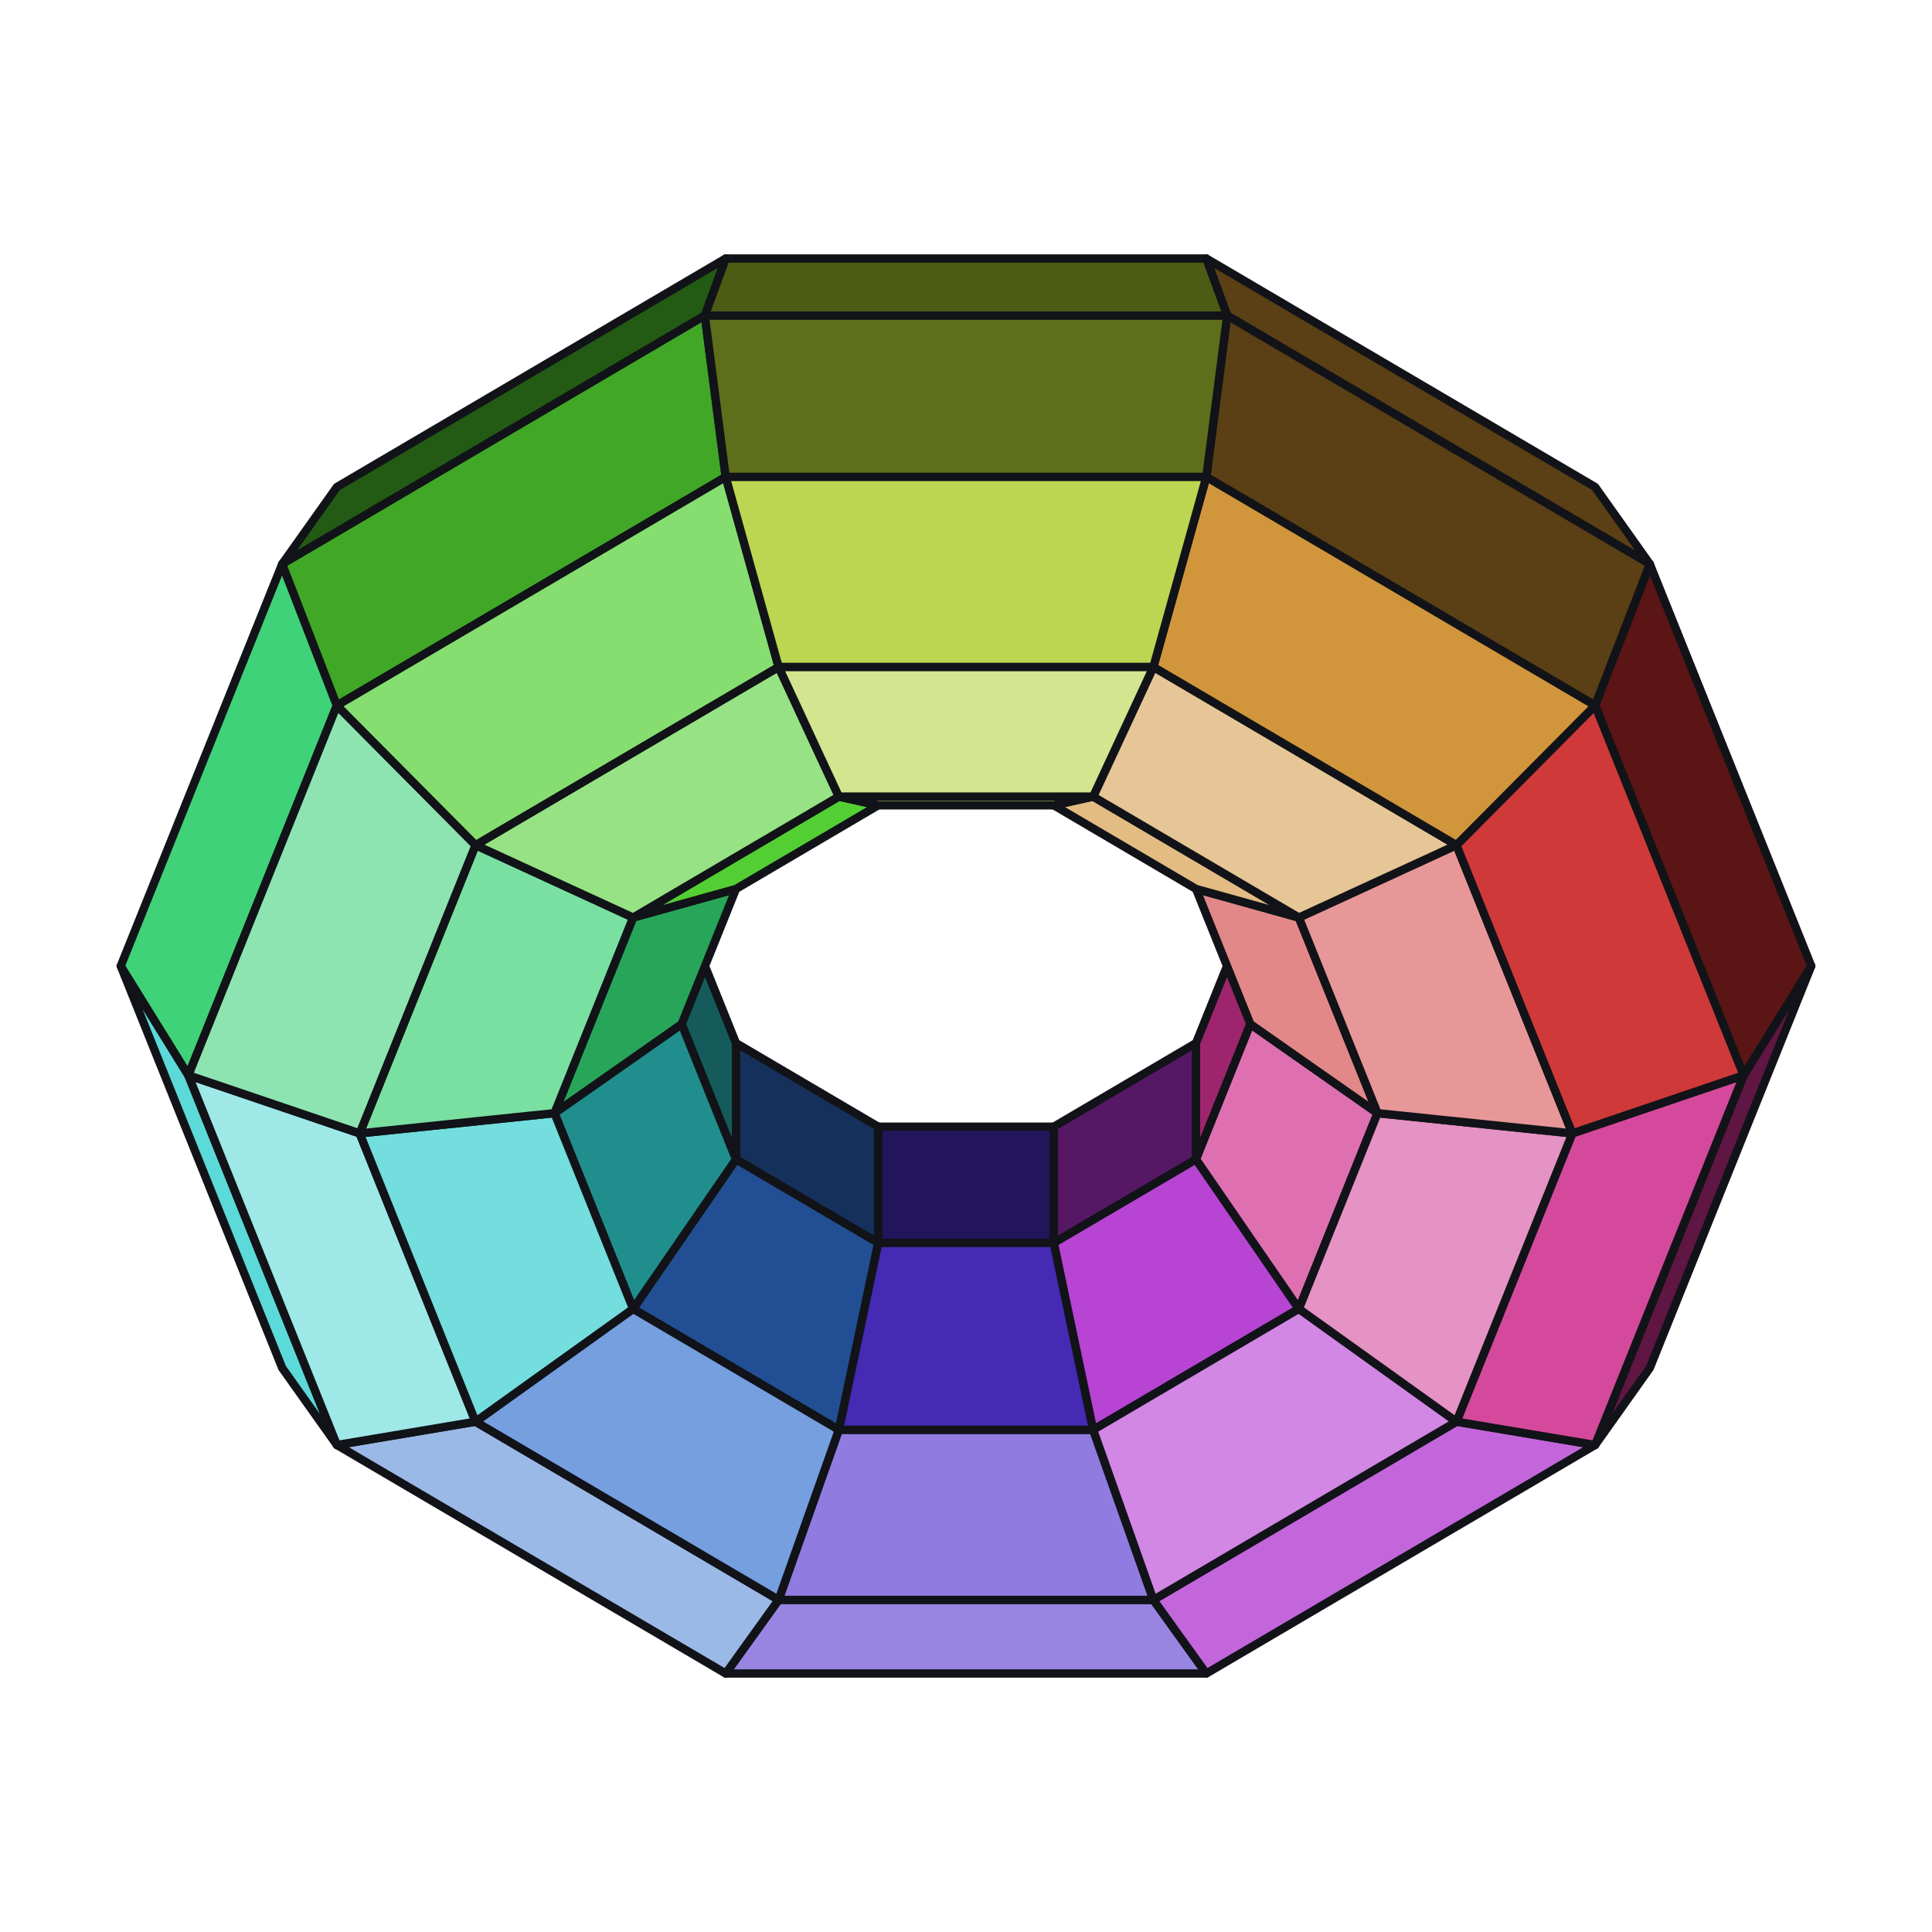
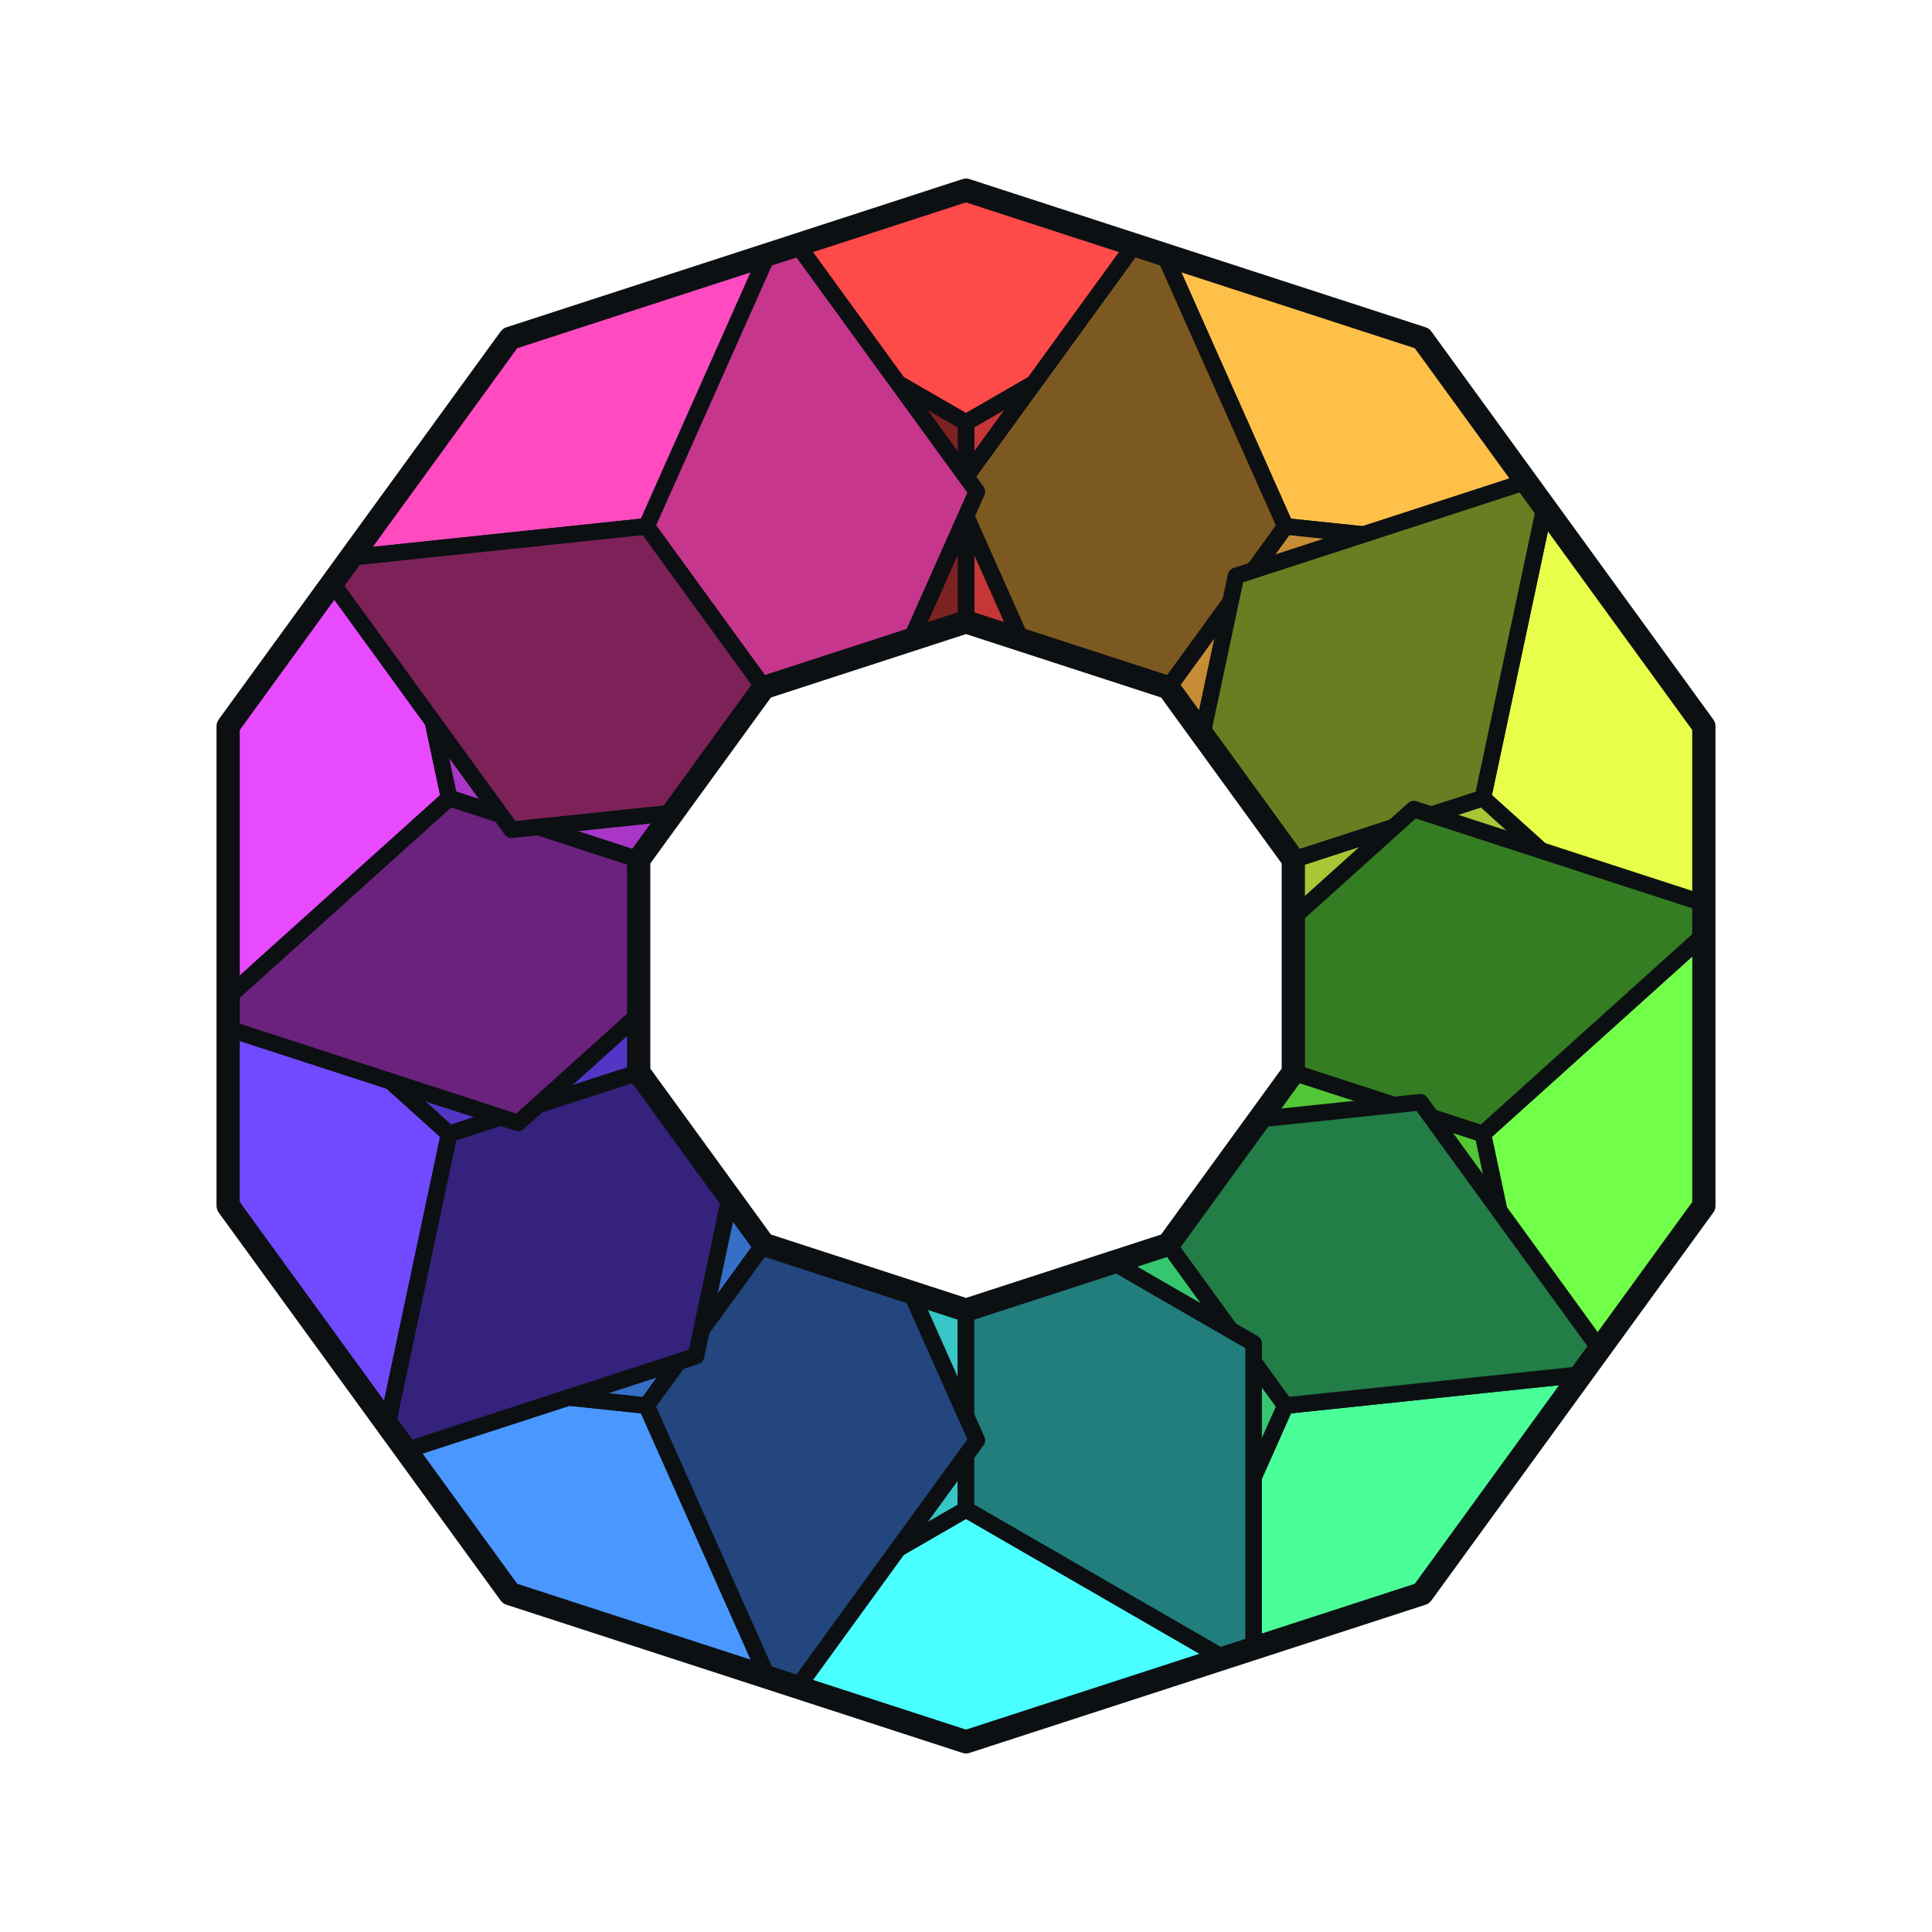
<svg xmlns="http://www.w3.org/2000/svg" viewBox="0 0 256 256" width="256" height="256">
-   <polygon points="96.16,221.75 159.84,221.75 152.83,211.99 103.17,211.99" fill="#9885e2" stroke="#111318" stroke-width="1.1" stroke-linejoin="round" />
-   <polygon points="116.36,164.69 139.64,164.69 139.64,149.29 116.36,149.29" fill="#23155b" stroke="#111318" stroke-width="1.1" stroke-linejoin="round" />
-   <polygon points="139.64,164.69 158.48,153.62 158.48,138.21 139.64,149.29" fill="#561865" stroke="#111318" stroke-width="1.1" stroke-linejoin="round" />
-   <polygon points="97.52,153.62 116.36,164.69 116.36,149.29 97.52,138.21" fill="#15315b" stroke="#111318" stroke-width="1.1" stroke-linejoin="round" />
-   <polygon points="159.84,221.75 211.36,191.47 192.99,188.38 152.83,211.99" fill="#c466db" stroke="#111318" stroke-width="1.1" stroke-linejoin="round" />
-   <polygon points="44.64,191.47 96.16,221.75 103.17,211.99 63.01,188.38" fill="#9bb9e7" stroke="#111318" stroke-width="1.1" stroke-linejoin="round" />
-   <polygon points="103.17,211.99 152.83,211.99 144.85,189.46 111.15,189.46" fill="#907ce0" stroke="#111318" stroke-width="1.1" stroke-linejoin="round" />
-   <polygon points="218.61,181.26 240.00,128.00 231.04,142.48 211.36,191.47" fill="#5f1642" stroke="#111318" stroke-width="1.1" stroke-linejoin="round" />
-   <polygon points="16.00,128.00 37.39,181.26 44.64,191.47 24.96,142.48" fill="#5cd9d9" stroke="#111318" stroke-width="1.1" stroke-linejoin="round" />
-   <polygon points="111.15,189.46 144.85,189.46 139.64,164.69 116.36,164.69" fill="#452ab3" stroke="#111318" stroke-width="1.1" stroke-linejoin="round" />
-   <polygon points="158.48,153.62 165.68,135.70 165.68,120.30 158.48,138.21" fill="#9e256d" stroke="#111318" stroke-width="1.1" stroke-linejoin="round" />
-   <polygon points="90.32,135.70 97.52,153.62 97.52,138.21 90.32,120.30" fill="#155b5b" stroke="#111318" stroke-width="1.1" stroke-linejoin="round" />
-   <polygon points="144.85,189.46 172.11,173.43 158.48,153.62 139.64,164.69" fill="#b744d3" stroke="#111318" stroke-width="1.1" stroke-linejoin="round" />
-   <polygon points="83.89,173.43 111.15,189.46 116.36,164.69 97.52,153.62" fill="#224f93" stroke="#111318" stroke-width="1.1" stroke-linejoin="round" />
-   <polygon points="152.83,211.99 192.99,188.38 172.11,173.43 144.85,189.46" fill="#d187e3" stroke="#111318" stroke-width="1.1" stroke-linejoin="round" />
-   <polygon points="63.01,188.38 103.17,211.99 111.15,189.46 83.89,173.43" fill="#759fdf" stroke="#111318" stroke-width="1.1" stroke-linejoin="round" />
-   <polygon points="211.36,191.47 231.04,142.48 208.34,150.18 192.99,188.38" fill="#d4499c" stroke="#111318" stroke-width="1.1" stroke-linejoin="round" />
-   <polygon points="24.96,142.48 44.64,191.47 63.01,188.38 47.66,150.18" fill="#9ee8e8" stroke="#111318" stroke-width="1.1" stroke-linejoin="round" />
-   <polygon points="172.11,173.43 182.53,147.50 165.68,135.70 158.48,153.62" fill="#de70b2" stroke="#111318" stroke-width="1.1" stroke-linejoin="round" />
-   <polygon points="73.47,147.50 83.89,173.43 97.52,153.62 90.32,135.70" fill="#218e8e" stroke="#111318" stroke-width="1.1" stroke-linejoin="round" />
-   <polygon points="192.99,188.38 208.34,150.18 182.53,147.50 172.11,173.43" fill="#e592c4" stroke="#111318" stroke-width="1.1" stroke-linejoin="round" />
-   <polygon points="47.66,150.18 63.01,188.38 83.89,173.43 73.47,147.50" fill="#74dede" stroke="#111318" stroke-width="1.1" stroke-linejoin="round" />
-   <polygon points="182.53,147.50 172.11,121.58 158.48,117.79 165.68,135.70" fill="#e38888" stroke="#111318" stroke-width="1.1" stroke-linejoin="round" />
-   <polygon points="83.89,121.58 73.47,147.50 90.32,135.70 97.52,117.79" fill="#27a65a" stroke="#111318" stroke-width="1.1" stroke-linejoin="round" />
-   <polygon points="240.00,128.00 218.61,74.74 211.36,93.48 231.04,142.48" fill="#5b1515" stroke="#111318" stroke-width="1.1" stroke-linejoin="round" />
-   <polygon points="37.39,74.74 16.00,128.00 24.96,142.48 44.64,93.48" fill="#3fd279" stroke="#111318" stroke-width="1.1" stroke-linejoin="round" />
-   <polygon points="211.36,64.53 159.84,34.25 162.61,41.82 218.61,74.74" fill="#5b3f15" stroke="#111318" stroke-width="1.1" stroke-linejoin="round" />
-   <polygon points="96.16,34.25 44.64,64.53 37.39,74.74 93.39,41.82" fill="#235b15" stroke="#111318" stroke-width="1.1" stroke-linejoin="round" />
-   <polygon points="172.11,121.58 144.85,105.55 139.64,106.71 158.48,117.79" fill="#e2bc83" stroke="#111318" stroke-width="1.1" stroke-linejoin="round" />
-   <polygon points="111.15,105.55 83.89,121.58 97.52,117.79 116.36,106.71" fill="#53cf34" stroke="#111318" stroke-width="1.1" stroke-linejoin="round" />
-   <polygon points="208.34,150.18 192.99,111.98 172.11,121.58 182.53,147.50" fill="#e79797" stroke="#111318" stroke-width="1.1" stroke-linejoin="round" />
-   <polygon points="63.01,111.98 47.66,150.18 73.47,147.50 83.89,121.58" fill="#79e0a2" stroke="#111318" stroke-width="1.1" stroke-linejoin="round" />
-   <polygon points="231.04,142.48 211.36,93.48 192.99,111.98 208.34,150.18" fill="#d03939" stroke="#111318" stroke-width="1.1" stroke-linejoin="round" />
-   <polygon points="44.64,93.48 24.96,142.48 47.66,150.18 63.01,111.98" fill="#8ee4b1" stroke="#111318" stroke-width="1.1" stroke-linejoin="round" />
-   <polygon points="144.85,105.55 111.15,105.55 116.36,106.71 139.64,106.71" fill="#c3da63" stroke="#111318" stroke-width="1.1" stroke-linejoin="round" />
-   <polygon points="159.84,34.25 96.16,34.25 93.39,41.82 162.61,41.82" fill="#4d5b15" stroke="#111318" stroke-width="1.1" stroke-linejoin="round" />
-   <polygon points="218.61,74.74 162.61,41.82 159.84,63.20 211.36,93.48" fill="#5b3f15" stroke="#111318" stroke-width="1.1" stroke-linejoin="round" />
-   <polygon points="93.39,41.82 37.39,74.74 44.64,93.48 96.16,63.20" fill="#41a727" stroke="#111318" stroke-width="1.1" stroke-linejoin="round" />
-   <polygon points="192.99,111.98 152.83,88.37 144.85,105.55 172.11,121.58" fill="#e6c696" stroke="#111318" stroke-width="1.1" stroke-linejoin="round" />
-   <polygon points="103.17,88.37 63.01,111.98 83.89,121.58 111.15,105.55" fill="#96e284" stroke="#111318" stroke-width="1.1" stroke-linejoin="round" />
-   <polygon points="152.83,88.37 103.17,88.37 111.15,105.55 144.85,105.55" fill="#d3e58f" stroke="#111318" stroke-width="1.1" stroke-linejoin="round" />
-   <polygon points="211.36,93.48 159.84,63.20 152.83,88.37 192.99,111.98" fill="#d1963c" stroke="#111318" stroke-width="1.1" stroke-linejoin="round" />
-   <polygon points="96.16,63.20 44.64,93.48 63.01,111.98 103.17,88.37" fill="#86de71" stroke="#111318" stroke-width="1.1" stroke-linejoin="round" />
-   <polygon points="162.61,41.82 93.39,41.82 96.16,63.20 159.84,63.20" fill="#5e6e1a" stroke="#111318" stroke-width="1.1" stroke-linejoin="round" />
-   <polygon points="159.84,63.20 96.16,63.20 103.17,88.37 152.83,88.37" fill="#bcd651" stroke="#111318" stroke-width="1.1" stroke-linejoin="round" />
+   <defs>
+     <clipPath id="ring">
+       <path d="M128.00,25.20 L188.42,44.83 L225.77,96.23 L225.77,159.77 L188.42,211.17 L128.00,230.80 L67.58,211.17 L30.23,159.77 L30.23,96.23 L67.58,44.83Z M101.20,91.11 L84.63,113.91 L84.63,142.09 L101.20,164.89 L128.00,173.60 L154.80,164.89 L171.37,142.09 L171.37,113.91 L154.80,91.11 L128.00,82.40Z" fill-rule="evenodd" />
+     </clipPath>
+   </defs>
+   <path d="M128.00,25.20 L188.42,44.83 L225.77,96.23 L225.77,159.77 L188.42,211.17 L128.00,230.80 L67.58,211.17 L30.23,159.77 L30.23,96.23 L67.58,44.83Z M101.20,91.11 L84.63,113.91 L84.63,142.09 L101.20,164.89 L128.00,173.60 L154.80,164.89 L171.37,142.09 L171.37,113.91 L154.80,91.11 L128.00,82.40Z" fill-rule="evenodd" fill="#181b20" />
+   <g clip-path="url(#ring)">
+     <polygon points="128.00,12.00 166.11,34.00 128.00,56.00 89.89,34.00" fill="#ff4a4a" stroke="#0c1013" stroke-width="2.20" stroke-linejoin="round" />
+     <polygon points="166.11,34.00 166.11,78.00 128.00,100.00 128.00,56.00" fill="#c63636" stroke="#0c1013" stroke-width="2.20" stroke-linejoin="round" />
+     <polygon points="89.89,34.00 128.00,56.00 128.00,100.00 89.89,78.00" fill="#7d2222" stroke="#0c1013" stroke-width="2.20" stroke-linejoin="round" />
+     <polygon points="196.18,34.15 214.08,74.35 170.32,69.75 152.42,29.55" fill="#ffc04a" stroke="#0c1013" stroke-width="2.20" stroke-linejoin="round" />
+     <polygon points="214.08,74.35 188.22,109.95 144.46,105.35 170.32,69.75" fill="#c68d36" stroke="#0c1013" stroke-width="2.20" stroke-linejoin="round" />
+     <polygon points="152.42,29.55 170.32,69.75 144.46,105.35 126.56,65.15" fill="#7d5922" stroke="#0c1013" stroke-width="2.20" stroke-linejoin="round" />
+     <polygon points="238.32,92.15 229.17,135.19 196.48,105.75 205.62,62.71" fill="#e7ff4a" stroke="#0c1013" stroke-width="2.20" stroke-linejoin="round" />
+     <polygon points="229.17,135.19 187.33,148.79 154.63,119.35 196.48,105.75" fill="#a9c636" stroke="#0c1013" stroke-width="2.20" stroke-linejoin="round" />
+     <polygon points="205.62,62.71 196.48,105.75 154.63,119.35 163.78,76.31" fill="#6b7d22" stroke="#0c1013" stroke-width="2.20" stroke-linejoin="round" />
+     <polygon points="238.32,163.85 205.62,193.29 196.48,150.25 229.17,120.81" fill="#71ff4a" stroke="#0c1013" stroke-width="2.20" stroke-linejoin="round" />
+     <polygon points="205.62,193.29 163.78,179.69 154.63,136.65 196.48,150.25" fill="#53c636" stroke="#0c1013" stroke-width="2.20" stroke-linejoin="round" />
+     <polygon points="229.17,120.81 196.48,150.25 154.63,136.65 187.33,107.21" fill="#347d22" stroke="#0c1013" stroke-width="2.20" stroke-linejoin="round" />
+     <polygon points="196.18,221.85 152.42,226.45 170.32,186.25 214.08,181.65" fill="#4aff98" stroke="#0c1013" stroke-width="2.20" stroke-linejoin="round" />
+     <polygon points="152.42,226.45 126.56,190.85 144.46,150.65 170.32,186.25" fill="#36c66f" stroke="#0c1013" stroke-width="2.20" stroke-linejoin="round" />
+     <polygon points="214.08,181.65 170.32,186.25 144.46,150.65 188.22,146.05" fill="#227d46" stroke="#0c1013" stroke-width="2.20" stroke-linejoin="round" />
+     <polygon points="128.00,244.00 89.89,222.00 128.00,200.00 166.11,222.00" fill="#4affff" stroke="#0c1013" stroke-width="2.20" stroke-linejoin="round" />
+     <polygon points="89.89,222.00 89.89,178.00 128.00,156.00 128.00,200.00" fill="#36c6c6" stroke="#0c1013" stroke-width="2.20" stroke-linejoin="round" />
+     <polygon points="166.11,222.00 128.00,200.00 128.00,156.00 166.11,178.00" fill="#227d7d" stroke="#0c1013" stroke-width="2.20" stroke-linejoin="round" />
+     <polygon points="59.82,221.85 41.92,181.65 85.68,186.25 103.58,226.45" fill="#4a98ff" stroke="#0c1013" stroke-width="2.20" stroke-linejoin="round" />
+     <polygon points="41.92,181.65 67.78,146.05 111.54,150.65 85.68,186.25" fill="#366fc6" stroke="#0c1013" stroke-width="2.20" stroke-linejoin="round" />
+     <polygon points="103.58,226.45 85.68,186.25 111.54,150.65 129.44,190.85" fill="#22467d" stroke="#0c1013" stroke-width="2.20" stroke-linejoin="round" />
+     <polygon points="17.68,163.85 26.83,120.81 59.52,150.25 50.38,193.29" fill="#714aff" stroke="#0c1013" stroke-width="2.20" stroke-linejoin="round" />
+     <polygon points="26.83,120.81 68.67,107.21 101.37,136.65 59.52,150.25" fill="#5336c6" stroke="#0c1013" stroke-width="2.20" stroke-linejoin="round" />
+     <polygon points="50.38,193.29 59.52,150.25 101.37,136.65 92.22,179.69" fill="#34227d" stroke="#0c1013" stroke-width="2.20" stroke-linejoin="round" />
+     <polygon points="17.68,92.15 50.38,62.71 59.52,105.75 26.83,135.19" fill="#e74aff" stroke="#0c1013" stroke-width="2.20" stroke-linejoin="round" />
+     <polygon points="50.38,62.71 92.22,76.31 101.37,119.35 59.52,105.75" fill="#a936c6" stroke="#0c1013" stroke-width="2.20" stroke-linejoin="round" />
+     <polygon points="26.83,135.19 59.52,105.75 101.37,119.35 68.67,148.79" fill="#6b227d" stroke="#0c1013" stroke-width="2.20" stroke-linejoin="round" />
+     <polygon points="59.82,34.15 103.58,29.55 85.68,69.75 41.92,74.35" fill="#ff4ac0" stroke="#0c1013" stroke-width="2.20" stroke-linejoin="round" />
+     <polygon points="103.58,29.55 129.44,65.15 111.54,105.35 85.68,69.75" fill="#c6368d" stroke="#0c1013" stroke-width="2.20" stroke-linejoin="round" />
+     <polygon points="41.92,74.35 85.68,69.75 111.54,105.35 67.78,109.95" fill="#7d2259" stroke="#0c1013" stroke-width="2.20" stroke-linejoin="round" />
+   </g>
+   <path d="M128.00,25.20 L188.42,44.83 L225.77,96.23 L225.77,159.77 L188.42,211.17 L128.00,230.80 L67.58,211.17 L30.23,159.77 L30.23,96.23 L67.58,44.83Z M101.20,91.11 L84.63,113.91 L84.63,142.09 L101.20,164.89 L128.00,173.60 L154.80,164.89 L171.37,142.09 L171.37,113.91 L154.80,91.11 L128.00,82.40Z" fill-rule="evenodd" fill="none" stroke="#0c1013" stroke-width="3.08" stroke-linejoin="round" />
</svg>
